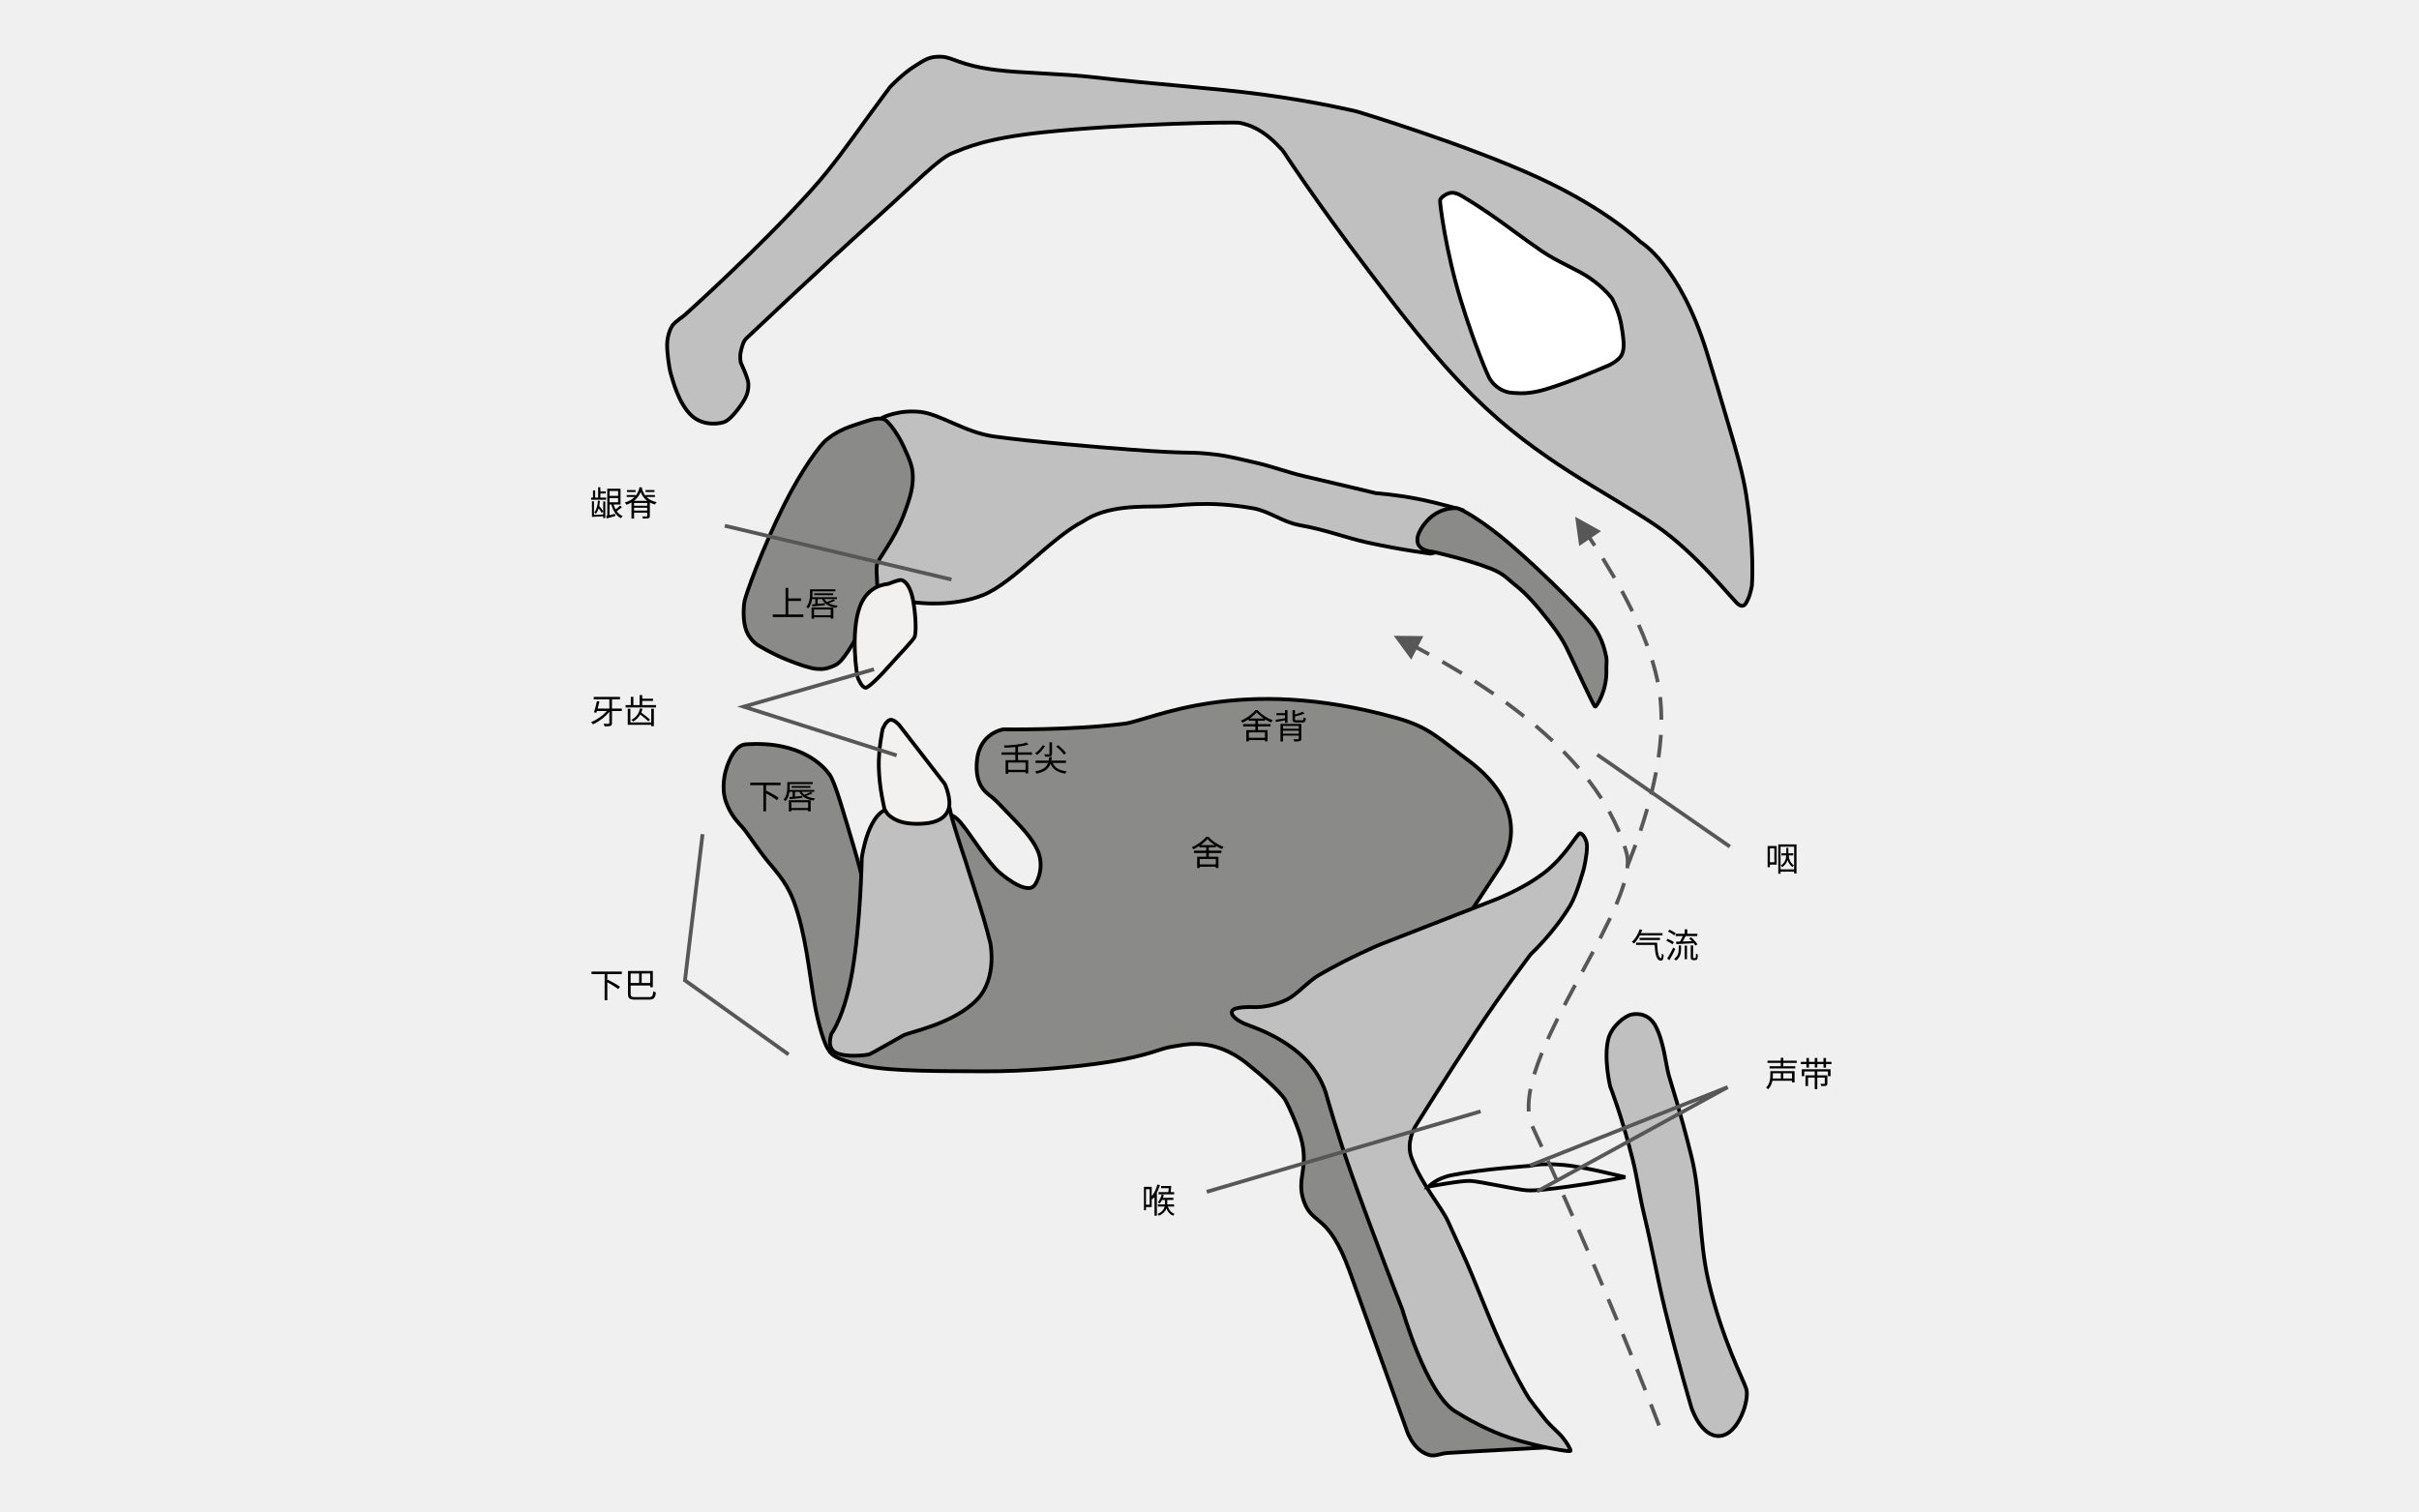
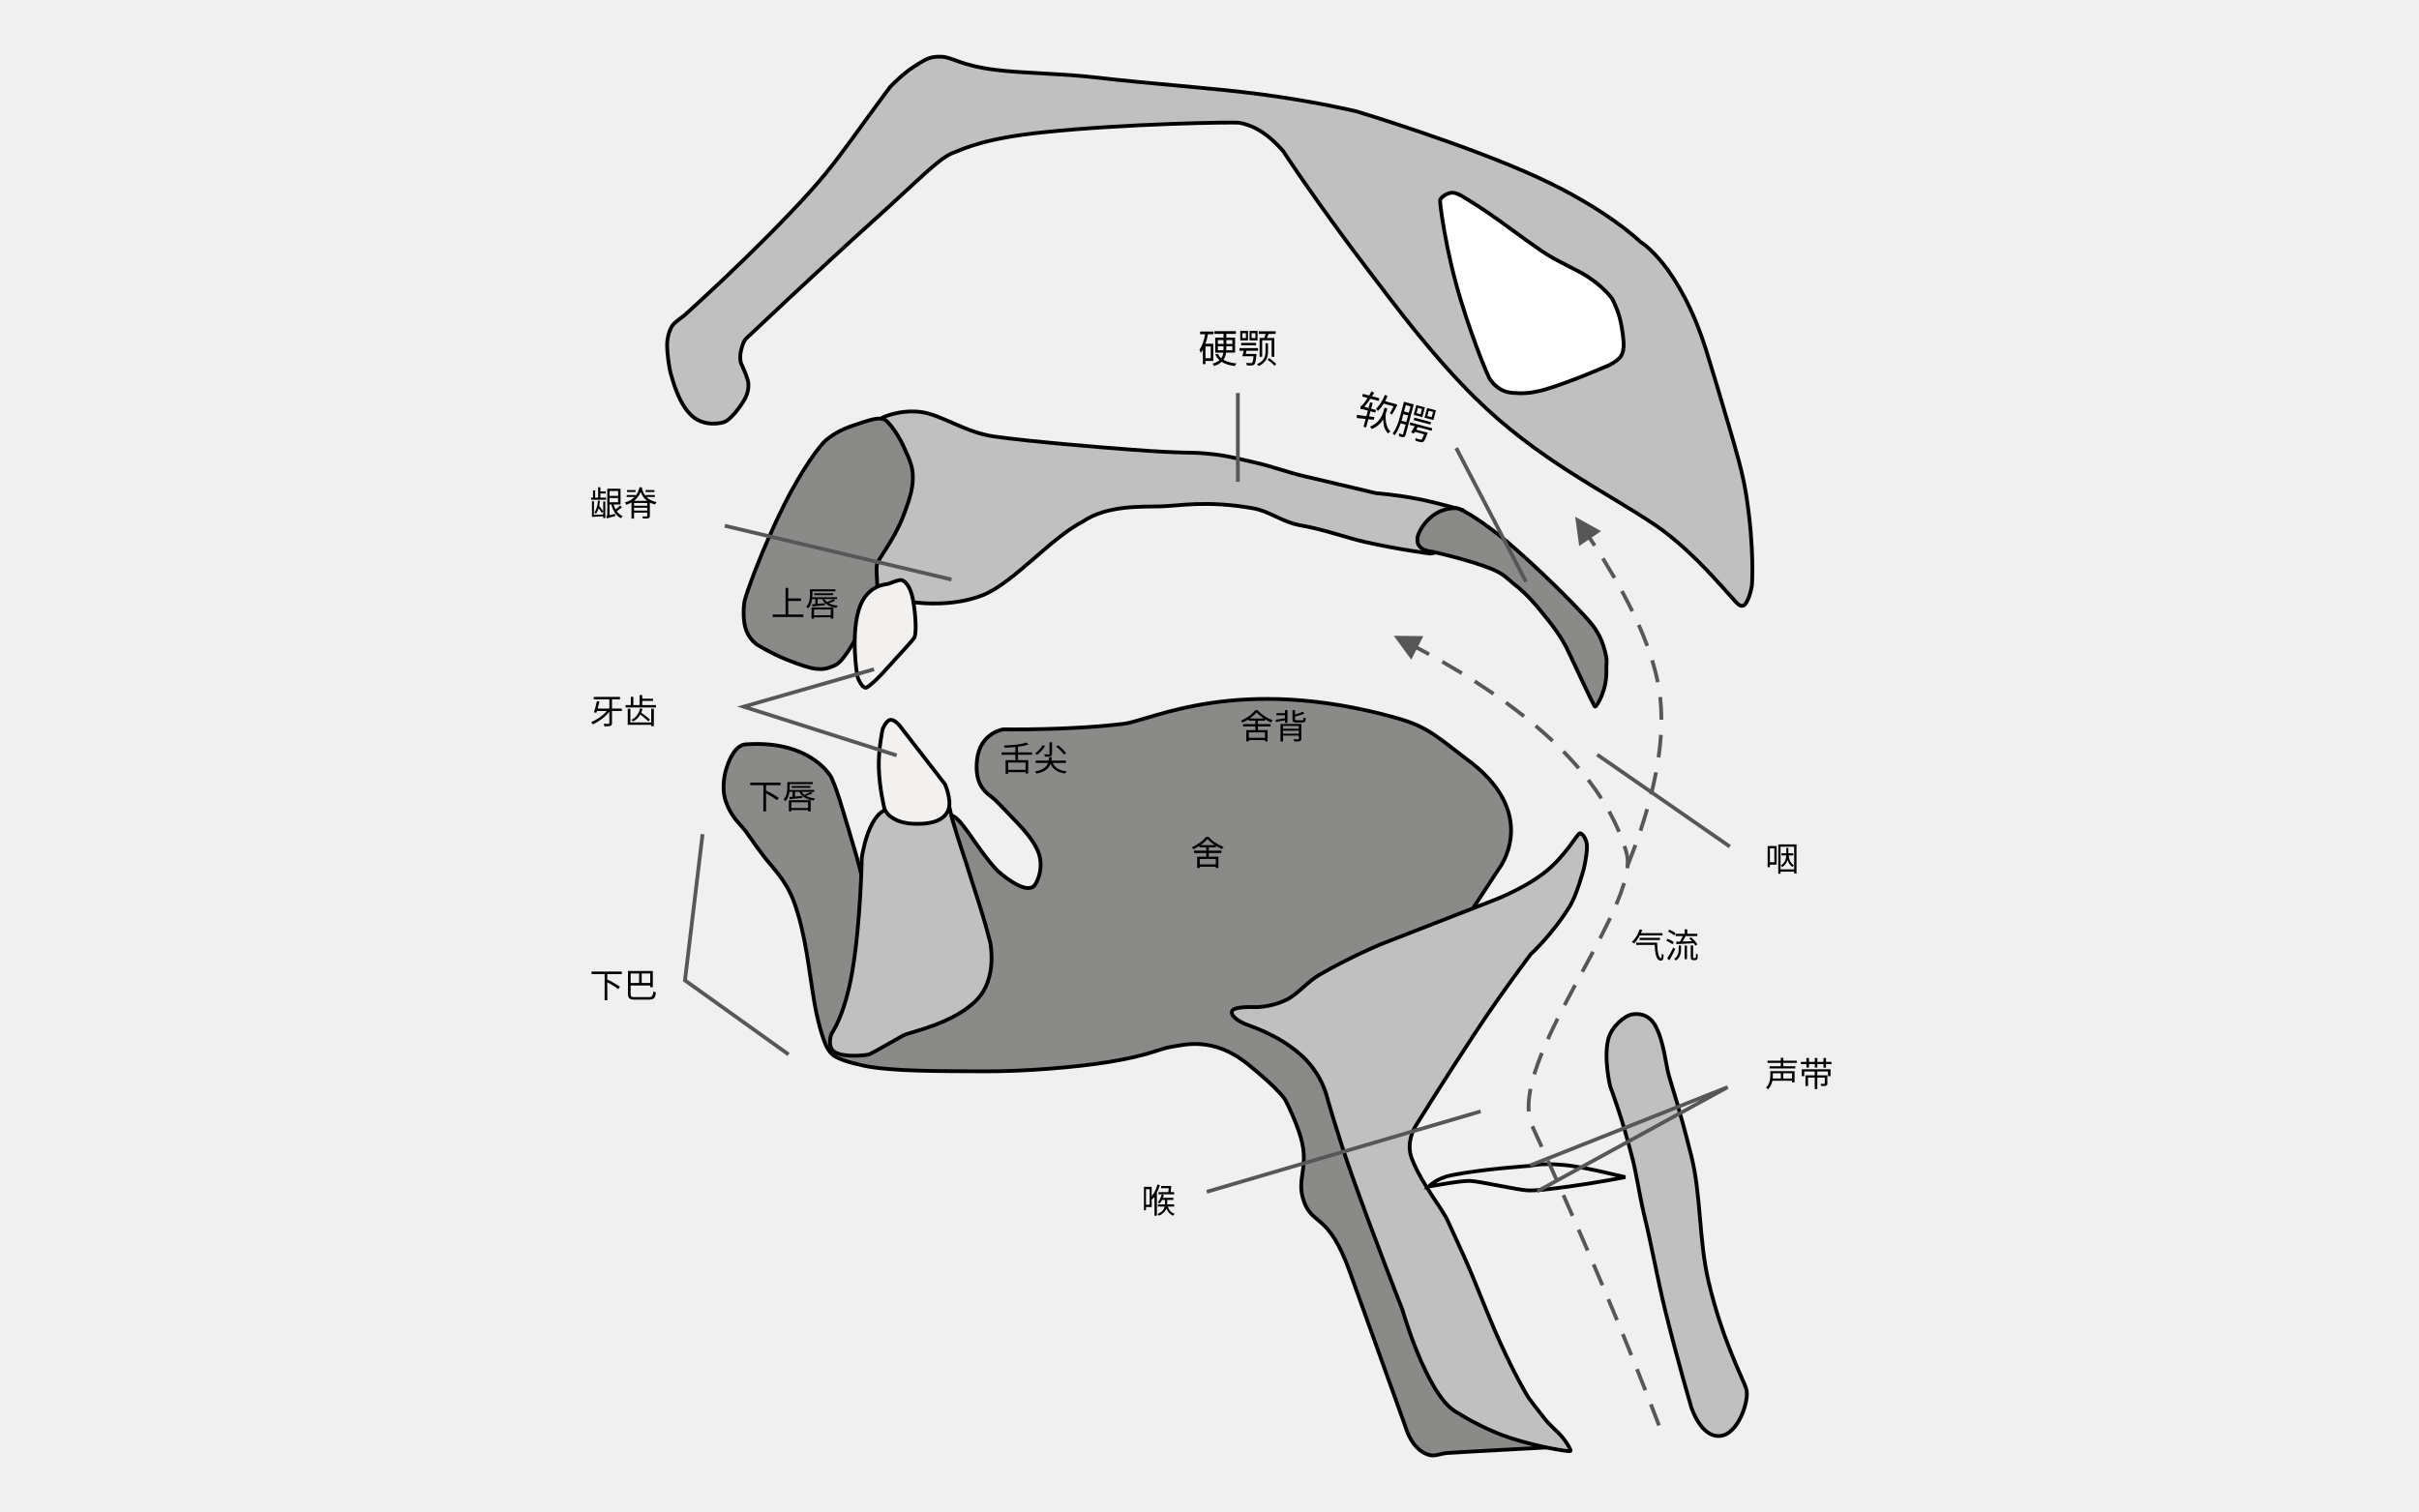
<svg xmlns="http://www.w3.org/2000/svg" width="1280px" height="800px" viewBox="0 0 1280 800" version="1.1">
  <g id="Page-1" stroke="none" stroke-width="1" fill="none" fill-rule="evenodd">
    <g id="Speech-Tract(zh-CN)">
      <rect id="Rectangle" x="0" y="0" width="1280" height="800" />
+       <text id="硬颚" font-family="PingFangSC-Regular, PingFang SC" font-size="21" font-weight="normal" fill="#000000">
+         <tspan x="634" y="192">硬颚</tspan>
+       </text>
      <g id="speech-tract" transform="translate(353, 30)">
        <path d="M41.009,364.017 C34.129,365.167 31.009,378.017 31.009,378.017 C31.009,378.017 28.469,386.407 31.009,394.017 C33.469,401.407 37.849,405.567 40.009,408.017 C42.169,410.467 44.699,414.657 51.009,423.017 C55.789,429.347 62.709,435.527 67.009,447.017 C73.399,464.097 75.229,485.167 78.009,501.017 C80.199,513.517 83.439,522.787 85.009,525.017 C86.579,527.247 86.699,530.287 104.009,534.017 C118.739,537.187 146.269,536.897 168.009,537.017 C188.349,537.127 215.519,535.017 234.009,532.017 C255.599,528.507 260.919,524.867 267.009,524.017 C273.099,523.167 288.589,518.227 307.009,533.017 C324.029,546.687 327.009,552.017 327.009,552.017 C327.009,552.017 330.209,557.677 334.009,568.017 C341.169,587.597 332.249,592.877 337.009,606.017 C341.679,618.897 349.859,611.697 361.159,642.917 C376.359,685.127 391.009,726.017 391.009,726.017 C391.009,726.017 394.069,737.267 403.009,740.017 C406.359,741.047 409.149,739.267 413.009,739.017 C421.189,738.487 430.009,738.017 430.009,738.017 L467.009,736.017 L433.009,702.017 L393.009,613.017 L373.009,526.017 L419.009,462.017 L440.009,430.017 C440.009,430.017 461.779,402.417 426.009,374.017 C408.129,360.687 403.509,354.937 386.009,350.017 C302.379,326.507 256.309,351.197 242.009,353.017 C213.689,356.617 178.009,356.017 178.009,356.017 C178.009,356.017 165.639,357.677 164.009,372.017 C162.379,386.357 169.559,389.917 172.009,392.017 C174.459,394.117 176.269,396.047 181.009,401.017 C186.119,406.377 192.849,412.947 196.009,420.017 C199.919,428.757 195.809,437.337 194.009,439.017 C189.279,443.427 176.069,432.267 174.009,430.017 C166.549,421.857 160.249,411.047 155.009,405.017 C151.729,401.237 149.009,401.017 149.009,401.017 L129.009,415.017 L129.009,449.017 L116.009,452.017 L106.009,447.017 C106.009,447.017 103.349,433.537 99.009,419.017 C93.489,400.527 88.979,384.167 86.009,380.017 C83.039,375.867 70.979,361.687 41.009,364.017 Z" id="Path" stroke="#000000" stroke-width="2" fill="#8A8A89" />
        <text id="舍背" font-family="PingFangSC-Regular, PingFang SC" font-size="18" font-weight="normal" fill="#000000">
          <tspan x="303" y="361">舍背</tspan>
        </text>
        <text id="舌尖" font-family="PingFangSC-Regular, PingFang SC" font-size="18" font-weight="normal" fill="#000000">
          <tspan x="176" y="378">舌尖</tspan>
        </text>
        <path d="M478.009,738.017 C477.579,738.407 462.199,736.247 446.009,731.017 C434.769,727.387 423.299,720.947 417.009,717.017 C401.649,707.417 389.009,663.017 389.009,663.017 C389.009,663.017 373.609,623.787 362.009,591.017 C354.559,569.957 349.009,550.017 349.009,550.017 C349.009,550.017 346.309,537.877 335.009,528.017 C322.849,517.407 309.489,513.477 306.009,512.017 C302.529,510.557 297.719,507.607 299.009,505.017 C300.209,502.617 310.009,503.017 310.009,503.017 C310.009,503.017 318.489,503.707 328.009,499.017 C333.359,496.377 339.049,489.467 345.009,486.017 C361.119,476.677 377.009,470.017 377.009,470.017 L436.009,447.017 C436.009,447.017 451.909,441.287 464.009,432.017 C475.379,423.307 481.629,410.977 483.009,411.017 C484.389,411.057 486.819,414.387 486.75,418.137 C486.659,423.467 485.009,430.017 485.009,430.017 C485.009,430.017 481.349,443.427 478.009,449.017 C469.209,463.767 457.009,475.017 457.009,475.017 C457.009,475.017 442.269,494.397 428.009,516.017 C411.449,541.127 396.819,564.757 396.009,566.017 C395.199,567.277 390.939,574.987 394.009,583.017 C399.299,596.837 409.789,609.037 413.009,616.017 C416.229,622.997 416.409,623.447 421.299,634.137 C427.299,647.247 434.069,665.837 441.009,681.017 C448.539,697.467 453.999,706.927 456.009,710.017 C456.799,711.227 460.369,715.817 464.409,720.937 C467.569,724.947 471.369,727.717 474.009,731.017 C476.569,734.217 478.439,737.627 478.009,738.017 Z" id="Path" stroke="#000000" stroke-width="2" fill="#BFC0BF" />
        <path d="M87.009,517.017 C87.009,517.017 93.949,507.897 98.009,484.017 C102.429,457.987 103.009,424.017 103.009,424.017 C103.009,424.017 106.549,397.557 119.009,398.017 C123.729,398.187 139.469,384.977 145.009,389.017 C149.159,392.047 149.229,397.937 151.009,404.017 C154.109,414.587 158.009,426.017 158.009,426.017 C158.009,426.017 161.509,437.277 165.009,448.017 C168.509,458.777 171.009,469.017 171.009,469.017 C171.009,469.017 174.929,487.627 164.009,499.017 C151.529,512.027 128.599,516.067 125.009,518.017 C121.419,519.967 108.439,527.507 107.009,528.017 C105.579,528.527 94.149,529.847 89.009,527.017 C84.149,524.347 87.009,517.017 87.009,517.017 Z" id="Path" stroke="#000000" stroke-width="2" fill="#BFC0BF" />
        <path d="M114.009,356.017 C114.009,356.017 111.779,366.457 112.009,376.017 C112.279,387.307 115.009,398.017 115.009,398.017 C115.009,398.017 115.839,400.337 118.009,402.017 C121.439,404.687 125.909,406.017 132.009,406.017 C135.739,406.017 146.609,406.017 149.009,398.017 C150.519,392.997 147.009,385.017 147.009,385.017 L123.009,354.017 C123.009,354.017 120.179,350.537 118.009,351.017 C115.679,351.537 114.009,356.017 114.009,356.017 Z" id="Path" stroke="#000000" stroke-width="2" fill="#F2F1F0" />
        <path d="M542.009,715.017 C542.009,715.017 534.939,691.277 528.009,663.017 C524.039,646.837 521.199,630.377 517.009,613.017 C514.579,602.957 513.219,592.877 511.009,584.017 C505.159,560.607 499.009,545.017 499.009,545.017 C499.009,545.017 495.459,530.167 498.009,520.017 C499.779,512.987 506.959,507.727 510.009,507.017 C513.419,506.227 519.419,506.377 523.009,513.017 C527.369,521.087 528.429,533.287 530.009,539.017 C531.589,544.747 535.669,556.497 542.009,582.017 C547.119,602.557 545.949,626.387 551.009,648.017 C558.289,679.097 569.179,699.397 571.009,705.017 C572.839,710.637 567.029,729.287 557.009,730.017 C546.989,730.747 542.009,715.017 542.009,715.017 Z" id="Path" stroke="#000000" stroke-width="2" fill="#BFC0BF" />
        <path d="M114.009,191.017 L108.009,287.017 L133.009,289.017 C133.009,289.017 151.189,291.317 167.009,285.017 C183.169,278.577 202.859,254.867 220.009,246.017 C232.739,237.327 251.029,238.247 261.009,238.017 C270.989,237.787 285.189,234.677 310.009,239.017 C318.929,240.577 325.459,246.347 335.009,248.017 C348.559,250.387 358.769,254.517 370.009,257.017 C388.129,261.037 404.009,263.017 404.009,263.017 C404.009,263.017 418.599,260.447 421.009,253.017 C423.419,245.587 421.009,240.017 421.009,240.017 C421.009,240.017 408.499,236.267 397.009,234.017 C385.499,231.767 375.009,231.017 375.009,231.017 C375.009,231.017 359.119,227.177 337.009,222.017 C328.399,220.007 320.499,216.977 312.009,215.017 C297.929,211.767 294.819,210.907 285.009,210.017 C275.199,209.127 275.499,210.207 246.009,208.017 C227.249,206.627 192.069,203.697 173.009,201.017 C157.489,198.837 144.679,189.207 134.009,188.017 C122.519,186.737 114.009,191.017 114.009,191.017 Z" id="Path" stroke="#000000" stroke-width="2" fill="#BFC0BF" />
        <path d="M491.009,344.017 C490.289,343.837 478.959,318.917 476.009,313.017 C473.059,307.117 469.269,301.827 462.009,293.017 C455.289,284.847 450.679,281.047 448.009,279.017 C445.339,276.987 443.039,273.797 436.009,271.017 C423.309,265.997 405.009,262.017 405.009,262.017 C405.009,262.017 400.979,261.737 399.009,260.017 C396.979,258.237 397.009,256.837 397.009,255.017 C397.009,253.197 399.529,247.197 405.009,243.017 C409.999,239.207 415.579,238.757 418.009,239.017 C420.439,239.277 432.459,246.377 446.009,258.017 C466.489,275.607 486.029,296.217 489.009,300.017 C491.989,303.817 495.149,308.487 497.009,318.017 C497.309,319.567 496.939,322.537 497.009,324.017 C497.519,335.377 491.729,344.197 491.009,344.017 Z" id="Path" stroke="#000000" stroke-width="2" fill="#8A8A89" />
        <path d="M84.009,203.017 C81.139,205.367 71.509,218.017 62.009,237.017 C49.839,261.347 41.649,284.807 41.009,288.017 C40.369,291.227 39.969,299.027 42.009,304.017 C44.439,309.947 49.009,312.017 49.009,312.017 C49.009,312.017 55.619,316.057 63.009,319.017 C70.609,322.057 75.749,323.717 79.009,324.017 C82.269,324.317 84.769,324.087 89.009,322.017 C93.249,319.947 97.539,311.887 104.009,301.017 C110.029,290.907 110.379,284.547 111.009,282.017 C111.639,279.487 110.379,272.587 111.009,269.017 C111.639,265.447 119.729,256.647 125.009,243.017 C129.059,232.577 130.139,227.267 130.009,222.017 C129.879,216.767 128.569,213.827 125.009,206.017 C121.899,199.207 116.749,192.687 115.009,192.017 C111.269,190.577 106.619,192.567 99.009,195.017 C91.119,197.557 86.879,200.667 84.009,203.017 Z" id="Path" stroke="#000000" stroke-width="2" fill="#8A8A89" />
        <path d="M101.009,329.017 C100.369,327.897 96.899,304.747 102.009,291.017 C106.329,279.427 116.109,279.277 117.009,279.017 C117.909,278.757 122.599,276.717 124.009,277.017 C125.419,277.317 128.479,279.387 130.009,287.017 C131.479,294.377 131.969,303.897 131.009,307.017 C130.529,308.567 122.849,316.407 117.009,323.017 C111.079,329.727 106.049,334.177 105.009,334.017 C102.929,333.697 101.649,330.137 101.009,329.017 Z" id="Path" stroke="#000000" stroke-width="2" fill="#F2F1F0" />
        <path d="M9.009,137.017 C9.009,137.017 47.759,102.377 76.009,71.017 C87.699,58.047 96.939,44.717 104.009,35.017 C112.779,22.997 118.009,16.017 118.009,16.017 C118.009,16.017 124.569,9.047 131.009,5.017 C136.489,1.587 138.689,-0.193 145.009,0.017 C151.329,0.227 154.579,4.577 174.009,7.017 C187.999,8.777 208.379,8.837 227.009,11.017 C256.999,14.527 289.149,16.557 315.009,20.017 C343.999,23.897 365.009,29.017 365.009,29.017 C365.009,29.017 422.649,46.377 461.009,64.017 C497.609,80.857 515.009,98.017 515.009,98.017 C515.009,98.017 535.629,109.907 550.009,156.017 C553.579,167.467 557.889,181.947 562.009,196.017 C565.639,208.437 569.189,220.377 571.009,232.017 C575.559,261.177 574.009,280.017 574.009,280.017 C574.009,280.017 573.259,284.277 572.009,287.017 C570.759,289.777 569.659,291.757 567.009,290.017 C564.359,288.277 544.589,262.637 523.009,248.017 C496.049,229.747 460.999,213.727 427.009,180.017 C404.939,158.127 386.789,133.737 371.009,113.017 C343.659,77.117 326.009,50.017 326.009,50.017 C326.009,50.017 320.819,43.807 315.009,40.017 C309.329,36.307 305.499,35.587 303.009,35.017 C300.519,34.447 242.179,35.477 199.009,40.017 C168.379,43.237 158.359,48.137 151.009,51.017 C143.659,53.897 131.689,66.527 110.009,86.017 C78.919,113.967 43.499,147.647 42.009,149.017 C40.519,150.387 39.789,152.637 39.009,156.017 C38.289,159.127 39.009,162.017 39.009,162.017 C39.009,162.017 42.949,170.347 43.009,173.017 C43.069,175.687 42.879,178.607 40.009,183.017 C36.449,188.487 33.149,191.807 31.009,193.017 C28.869,194.227 19.439,195.957 13.009,190.017 C5.949,183.497 2.979,171.147 2.009,168.017 C1.039,164.887 -0.111,156.327 0.009,152.017 C0.129,147.707 1.699,143.747 3.009,142.017 C4.319,140.287 9.009,137.017 9.009,137.017 Z" id="Path" stroke="#000000" stroke-width="2" fill="#BFC0BF" />
        <path d="M409.009,76.017 C408.829,77.417 411.969,102.827 420.009,129.017 C427.449,153.257 434.389,168.947 435.009,170.017 C435.629,171.087 437.349,173.927 441.009,176.017 C444.339,177.917 447.179,177.947 449.009,178.017 C450.839,178.087 456.029,178.707 465.009,176.017 C478.159,172.067 495.209,164.687 498.459,163.257 C493.419,165.467 502.779,162.147 505.009,158.017 C506.739,154.807 506.009,150.017 506.009,150.017 C506.009,150.017 505.539,143.617 504.009,138.017 C502.539,132.617 500.009,128.017 500.009,128.017 C500.009,128.017 496.189,122.607 488.009,117.017 C481.549,112.607 471.269,108.667 463.009,103.017 C452.429,95.787 443.099,88.547 435.009,83.017 C427.289,77.737 421.009,74.017 421.009,74.017 C421.009,74.017 417.639,71.787 415.009,72.017 C412.379,72.247 409.189,74.617 409.009,76.017 Z" id="Path" stroke="#000000" stroke-width="2" fill="#FFFFFF" />
        <path d="M457.009,587.017 C457.009,587.017 431.009,588.757 415.009,592.017 C406.899,593.667 403.009,598.017 403.009,598.017 C403.009,598.017 419.959,594.787 425.009,595.017 C430.059,595.247 450.189,599.787 455.009,600.017 C459.829,600.247 466.219,599.467 477.009,598.017 C491.629,596.047 507.009,593.017 507.009,593.017 C507.009,593.017 501.809,591.807 494.009,590.017 C490.679,589.257 480.789,587.147 474.409,586.587 C461.319,585.437 457.009,587.017 457.009,587.017 Z" id="Path" stroke="#000000" stroke-width="2" />
      </g>
      <line x1="502.5" y1="306.5" x2="384.5" y2="278.5" id="Line-8" stroke="#575757" stroke-width="2" stroke-linecap="square" />
+       <line x1="807" y1="307" x2="771" y2="238" id="Line-8-Copy" stroke="#575757" stroke-width="2" stroke-linecap="square" />
+       <line x1="655" y1="254" x2="655" y2="209" id="Line-8-Copy" stroke="#575757" stroke-width="2" stroke-linecap="square" />
      <polyline id="Line-16" stroke="#575757" stroke-width="2" stroke-linecap="square" points="371.64 442.5 362.448 518.881 416.448 557.5" />
      <text id="下巴" font-family="PingFangSC-Regular, PingFang SC" font-size="18" font-weight="normal" fill="#000000">
        <tspan x="312" y="528">下巴</tspan>
      </text>
      <polyline id="Line-7" stroke="#575757" stroke-width="2" stroke-linecap="square" points="461.5 354.5 393.491 374.019 473.5 399.5" />
      <text id="牙齿" font-family="PingFangSC-Regular, PingFang SC" font-size="18" font-weight="normal" fill="#000000">
        <tspan x="312" y="383">牙齿</tspan>
      </text>
      <text id="龈脊" font-family="PingFangSC-Regular, PingFang SC" font-size="18" font-weight="normal" fill="#000000">
        <tspan x="312" y="273">龈脊</tspan>
      </text>
      <text id="上唇" font-family="PingFangSC-Regular, PingFang SC" font-size="18" font-weight="normal" fill="#000000">
        <tspan x="408" y="326">上唇</tspan>
      </text>
      <text id="下唇" font-family="PingFangSC-Regular, PingFang SC" font-size="18" font-weight="normal" fill="#000000">
        <tspan x="396" y="428">下唇</tspan>
      </text>
      <text id="舍" font-family="PingFangSC-Regular, PingFang SC" font-size="18" font-weight="normal" fill="#000000">
        <tspan x="630" y="458">舍</tspan>
      </text>
      <path d="M810.5,616.5 L914.173,575.398 C847.596,611.837 814.308,630.056 814.308,630.056" id="Line-9" stroke="#575757" stroke-width="2" stroke-linecap="square" />
      <text id="声带" font-family="PingFangSC-Regular, PingFang SC" font-size="18" font-weight="normal" fill="#000000">
        <tspan x="934" y="575">声带</tspan>
      </text>
      <line x1="846" y1="400" x2="914.5" y2="447.5" id="Line-10" stroke="#575757" stroke-width="2" stroke-linecap="square" />
      <text id="咽" font-family="PingFangSC-Regular, PingFang SC" font-size="18" font-weight="normal" fill="#000000">
        <tspan x="934" y="461">咽</tspan>
      </text>
      <line x1="782.5" y1="588.5" x2="639.5" y2="630.5" id="Line-11" stroke="#575757" stroke-width="2" stroke-linecap="square" />
      <text id="喉" font-family="PingFangSC-Regular, PingFang SC" font-size="18" font-weight="normal" fill="#000000">
        <tspan x="604" y="642">喉</tspan>
      </text>
      <path id="Line-14" d="M874.467,742.878 L874.829,743.81 C876.046,746.938 877.247,750.048 878.434,753.142 L878.792,754.076 L876.924,754.792 L876.566,753.858 C875.381,750.768 874.181,747.66 872.965,744.535 L872.603,743.603 L874.467,742.878 Z M867.118,724.265 L867.489,725.194 C868.734,728.311 869.965,731.412 871.182,734.497 L871.548,735.427 L869.688,736.161 L869.321,735.23 C868.106,732.149 866.876,729.051 865.632,725.936 L865.261,725.007 L867.118,724.265 Z M859.608,705.718 L859.987,706.644 C861.257,709.748 862.514,712.837 863.757,715.91 L864.132,716.838 L862.278,717.587 L861.903,716.66 C860.661,713.59 859.405,710.503 858.136,707.402 L857.757,706.476 L859.608,705.718 Z M851.95,687.241 L852.336,688.164 C853.631,691.257 854.912,694.335 856.18,697.398 L856.563,698.322 L854.715,699.087 L854.332,698.163 C853.065,695.102 851.785,692.026 850.491,688.936 L850.105,688.014 L851.95,687.241 Z M844.149,668.813 L844.541,669.732 C845.858,672.815 847.163,675.884 848.455,678.938 L848.844,679.859 L847.002,680.638 L846.613,679.717 C845.322,676.665 844.018,673.599 842.702,670.518 L842.309,669.598 L844.149,668.813 Z M836.216,650.439 L836.615,651.356 C837.953,654.429 839.279,657.489 840.593,660.535 L840.989,661.454 L839.153,662.246 L838.757,661.327 C837.444,658.283 836.118,655.226 834.781,652.154 L834.382,651.237 L836.216,650.439 Z M828.163,632.125 L828.568,633.039 C829.926,636.103 831.272,639.155 832.607,642.193 L833.009,643.108 L831.178,643.913 L830.776,642.997 C829.442,639.961 828.097,636.912 826.74,633.85 L826.335,632.935 L828.163,632.125 Z M819.995,613.861 L820.406,614.773 C821.782,617.828 823.147,620.87 824.501,623.9 L824.909,624.813 L823.083,625.629 L822.675,624.716 C821.322,621.688 819.958,618.648 818.582,615.595 L818.172,614.683 L819.995,613.861 Z M811.723,595.655 L812.139,596.565 C813.533,599.611 814.915,602.645 816.287,605.666 L816.701,606.577 L814.88,607.404 L814.466,606.493 C813.095,603.473 811.713,600.441 810.321,597.397 L809.905,596.487 L811.723,595.655 Z M808.879,576.139 L810.846,576.498 L810.667,577.482 C810.017,581.036 809.752,584.281 809.886,587.222 L809.932,588.221 L807.934,588.312 L807.888,587.313 C807.747,584.211 808.024,580.817 808.699,577.122 L808.879,576.139 Z M814.958,556.942 L816.816,557.684 L816.445,558.612 C815.13,561.902 814.01,565.01 813.084,567.953 L812.784,568.907 L810.876,568.307 L811.176,567.353 C812.118,564.359 813.255,561.205 814.587,557.87 L814.958,556.942 Z M823.325,538.684 L825.117,539.573 L824.673,540.469 C823.107,543.627 821.681,546.61 820.378,549.463 L819.962,550.373 L818.143,549.542 L818.559,548.632 C819.871,545.759 821.306,542.757 822.881,539.58 L823.325,538.684 Z M832.587,520.914 L834.35,521.858 L833.878,522.739 C832.126,526.011 830.62,528.857 829.207,531.568 L828.745,532.455 L826.971,531.531 L827.433,530.644 C828.85,527.925 830.36,525.074 832.115,521.795 L832.587,520.914 Z M842.055,503.289 L843.821,504.229 L843.351,505.111 C843.298,505.211 843.245,505.311 843.192,505.41 L842.874,506.007 C841.706,508.196 840.494,510.45 838.618,513.929 L838.144,514.809 L836.383,513.86 L836.858,512.98 C838.988,509.029 840.26,506.661 841.586,504.172 L842.055,503.289 Z M851.101,485.463 L852.906,486.325 L852.475,487.227 C851.144,490.017 849.67,492.982 848.013,496.211 L847.557,497.101 L845.778,496.188 L846.234,495.298 C847.882,492.085 849.348,489.137 850.67,486.366 L851.101,485.463 Z M858.434,467.091 L860.345,467.68 L860.05,468.635 C859.156,471.537 857.997,474.683 856.57,478.111 L856.186,479.035 L854.339,478.266 L854.724,477.343 C856.127,473.97 857.265,470.882 858.139,468.046 L858.434,467.091 Z M860.497,447.444 L860.803,448.396 C861.083,449.267 861.349,450.139 861.603,451.013 C862.244,453.215 862.422,455.756 862.168,458.643 L862.081,459.639 L860.089,459.464 L860.176,458.467 C860.41,455.812 860.248,453.515 859.683,451.571 C859.434,450.715 859.173,449.861 858.899,449.007 L858.593,448.055 L860.497,447.444 Z M852.346,428.989 L852.823,429.868 C854.455,432.873 855.929,435.897 857.244,438.939 L857.641,439.857 L855.806,440.651 L855.409,439.733 C854.117,436.746 852.67,433.776 851.066,430.822 L850.588,429.944 L852.346,428.989 Z M841.228,412.184 L841.834,412.979 C843.907,415.705 845.844,418.446 847.644,421.203 L848.191,422.041 L846.516,423.134 L845.97,422.297 C844.196,419.58 842.287,416.878 840.242,414.19 L839.637,413.395 L841.228,412.184 Z M827.987,397.051 L828.683,397.768 C831.067,400.224 833.335,402.693 835.487,405.176 L836.141,405.932 L834.63,407.242 L833.975,406.486 C831.848,404.032 829.606,401.59 827.248,399.161 L826.552,398.444 L827.987,397.051 Z M813.226,383.391 L813.987,384.04 C816.586,386.257 819.086,388.484 821.488,390.723 L822.219,391.405 L820.855,392.868 L820.124,392.186 C817.744,389.967 815.266,387.759 812.689,385.562 L811.929,384.913 L813.226,383.391 Z M797.445,371.044 L798.252,371.635 C801.001,373.647 803.666,375.669 806.247,377.701 L807.033,378.32 L805.795,379.891 L805.01,379.273 C802.448,377.255 799.801,375.248 797.071,373.249 L796.264,372.658 L797.445,371.044 Z M780.855,359.748 L781.696,360.289 C784.555,362.129 787.34,363.977 790.052,365.833 L790.877,366.398 L789.747,368.048 L788.922,367.483 C786.226,365.638 783.456,363.8 780.614,361.971 L779.773,361.43 L780.855,359.748 Z M763.697,349.367 L764.563,349.867 C767.503,351.56 770.378,353.262 773.189,354.97 L774.044,355.489 L773.005,357.198 L772.151,356.679 C769.353,354.979 766.491,353.286 763.565,351.6 L762.698,351.1 L763.697,349.367 Z M737.5,336.5 L753.151,336.68 L750.399,342.028 L751.608,342.672 C753.023,343.43 754.425,344.19 755.814,344.951 L756.691,345.432 L755.73,347.185 L754.853,346.705 C753.086,345.736 751.297,344.77 749.487,343.807 L746.747,349.129 L737.5,336.5 Z" fill="#575757" fill-rule="nonzero" />
      <path id="Line-15" d="M864.467,446.874 L866.345,447.56 L866.002,448.5 C864.878,451.576 863.687,454.7 862.429,457.869 L862.061,458.798 L860.202,458.061 L860.571,457.131 C861.822,453.979 863.006,450.873 864.123,447.813 L864.467,446.874 Z M870.635,427.925 L872.556,428.483 L872.277,429.444 C871.364,432.583 870.371,435.776 869.299,439.025 L868.985,439.975 L867.086,439.348 L867.399,438.398 C868.464,435.172 869.45,432.001 870.356,428.885 L870.635,427.925 Z M875.294,408.563 L877.257,408.949 L877.065,409.93 C876.436,413.133 875.711,416.402 874.888,419.738 L874.649,420.709 L872.707,420.23 L872.946,419.259 C873.761,415.954 874.48,412.716 875.102,409.545 L875.294,408.563 Z M877.861,388.862 L879.856,389.004 L879.785,390.001 C879.555,393.256 879.203,396.593 878.73,400.013 L878.593,401.004 L876.611,400.73 L876.748,399.739 C877.215,396.362 877.563,393.069 877.79,389.86 L877.861,388.862 Z M879.457,368.834 L879.56,369.829 C879.897,373.084 880.081,376.444 880.111,379.909 L880.119,380.909 L878.12,380.926 L878.111,379.926 C878.081,376.523 877.901,373.226 877.57,370.035 L877.467,369.04 L879.457,368.834 Z M875.186,349.149 L875.475,350.106 C876.486,353.459 877.325,356.715 877.991,359.873 L878.198,360.852 L876.241,361.264 L876.034,360.286 C875.38,357.184 874.555,353.983 873.56,350.684 L873.271,349.726 L875.186,349.149 Z M868.028,330.347 L868.431,331.262 C869.825,334.437 871.092,337.539 872.233,340.57 L872.585,341.506 L870.713,342.21 L870.361,341.274 C869.234,338.278 867.98,335.209 866.599,332.067 L866.197,331.151 L868.028,330.347 Z M859.099,312.367 L859.574,313.247 C861.209,316.275 862.746,319.247 864.184,322.163 L864.626,323.06 L862.832,323.945 L862.39,323.048 C860.963,320.154 859.438,317.204 857.815,314.198 L857.339,313.318 L859.099,312.367 Z M848.976,295.038 L849.502,295.889 C851.301,298.801 853.021,301.667 854.66,304.488 L855.163,305.352 L853.434,306.357 L852.931,305.493 C851.301,302.688 849.591,299.837 847.801,296.94 L847.275,296.09 L848.976,295.038 Z M833.5,273.5 L847.178,281.109 L842.212,284.503 L842.461,284.88 C843.021,285.727 843.574,286.571 844.121,287.411 L844.666,288.249 L842.99,289.34 L842.445,288.502 C841.825,287.55 841.197,286.593 840.561,285.632 L835.62,289.008 L833.5,273.5 Z" fill="#575757" fill-rule="nonzero" />
      <text id="气流" font-family="PingFangSC-Regular, PingFang SC" font-size="18" font-weight="normal" fill="#000000">
        <tspan x="863" y="507">气流</tspan>
      </text>
+       <text id="软腭" transform="translate(738.5, 221) rotate(15) translate(-738.5, -221)" font-family="PingFangSC-Regular, PingFang SC" font-size="21" font-weight="normal" fill="#000000">
+         <tspan x="717.5" y="228.5">软腭</tspan>
+       </text>
    </g>
  </g>
</svg>
